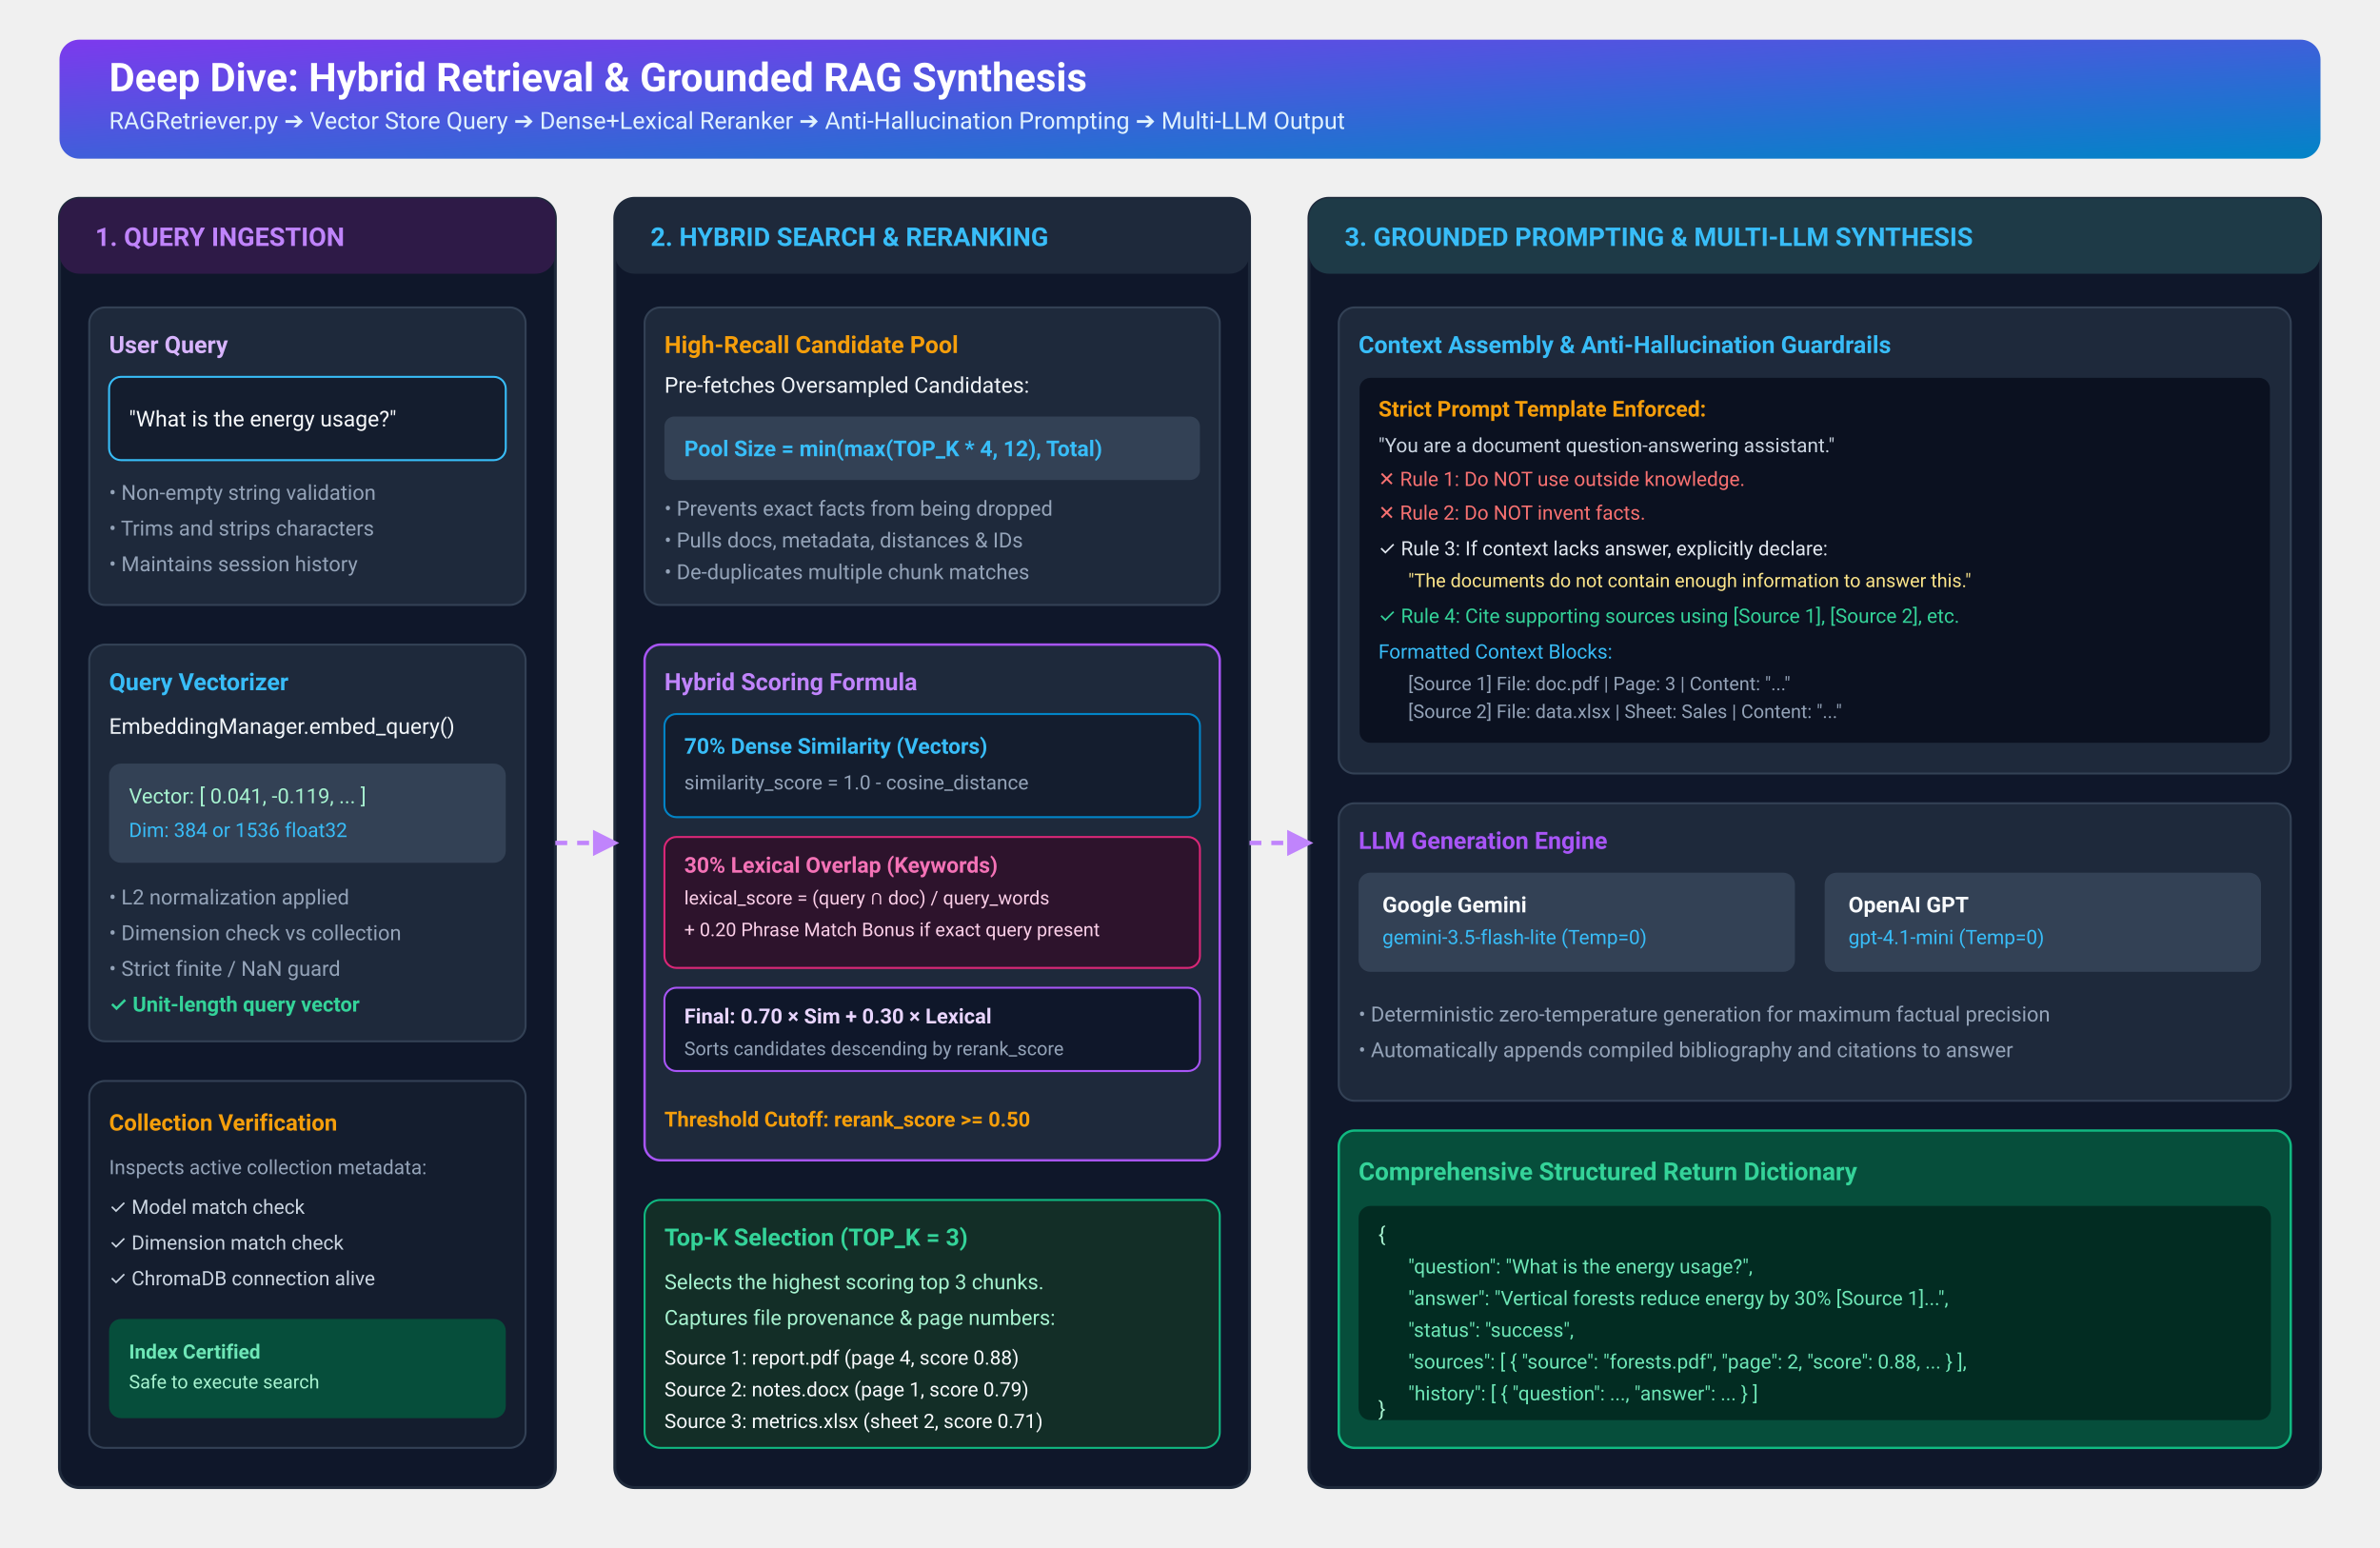
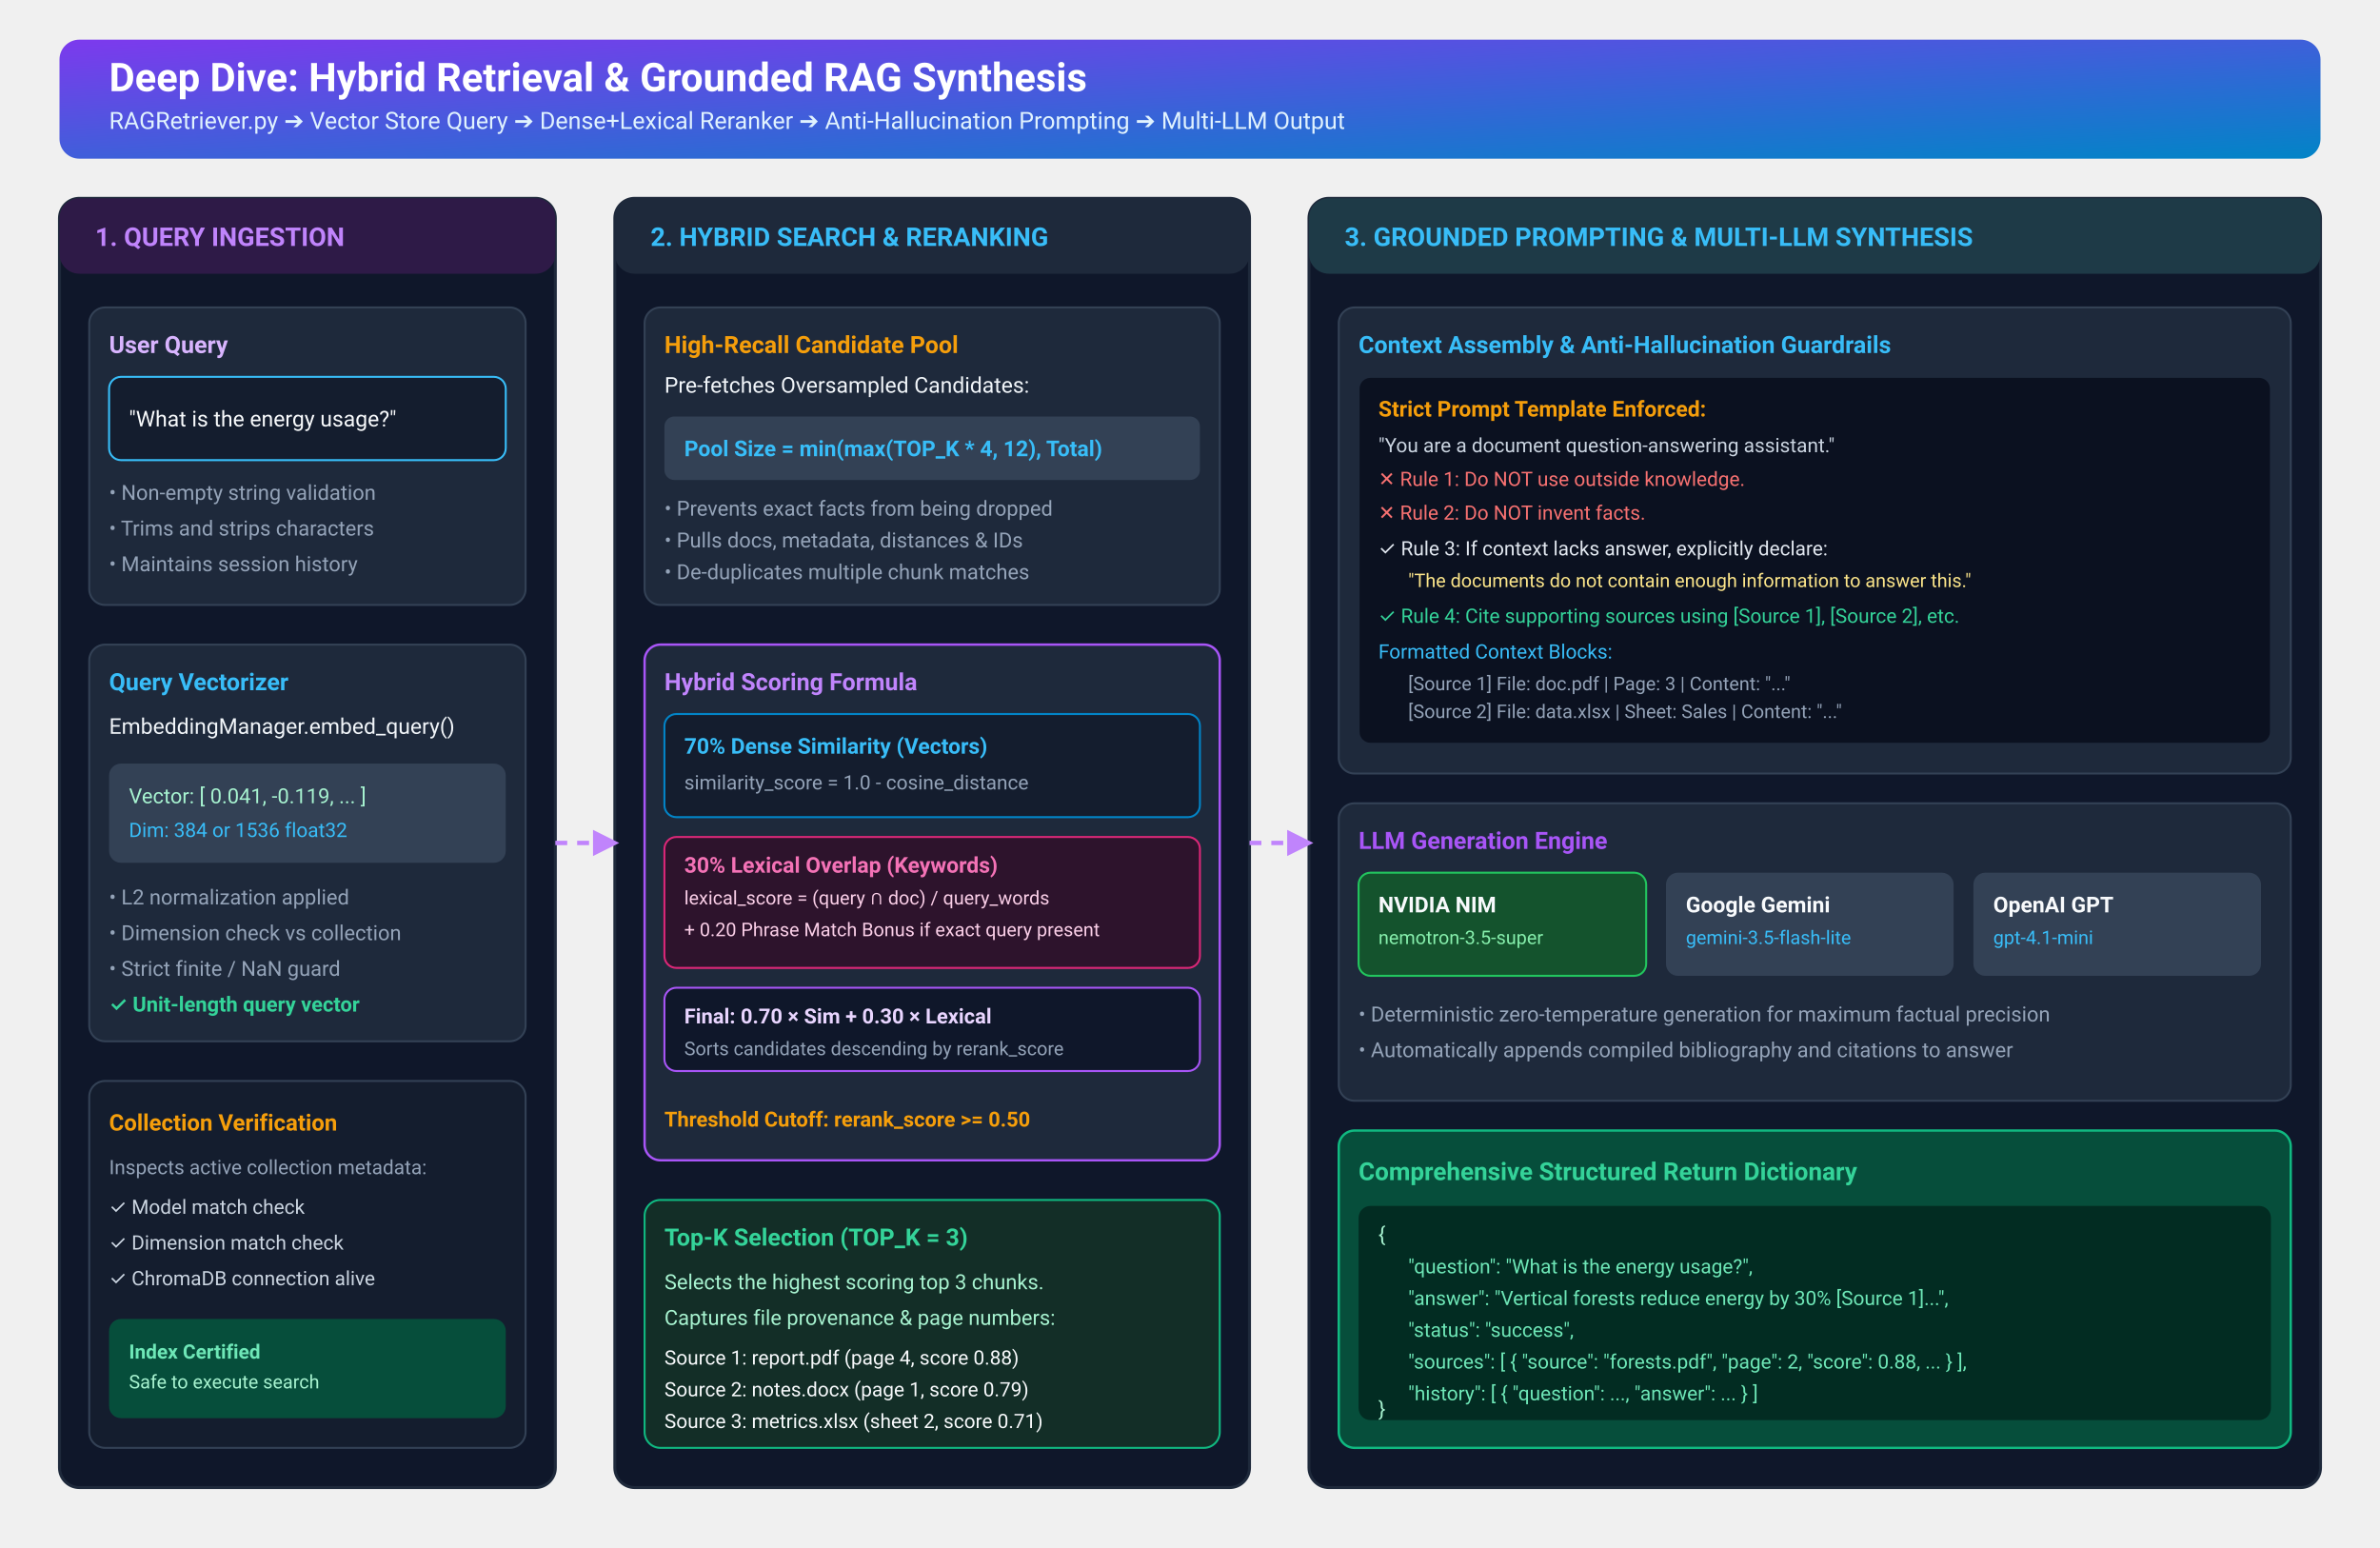
<svg xmlns="http://www.w3.org/2000/svg" viewBox="0 0 1200 780" width="100%" height="100%" style="background-color: #0b0f19; font-family: -apple-system, BlinkMacSystemFont, 'Segoe UI', Roboto, Helvetica, Arial, sans-serif;">
  <defs>
    <linearGradient id="retrieval-hdr" x1="0%" y1="0%" x2="100%" y2="100%">
      <stop offset="0%" stop-color="#7c3aed" />
      <stop offset="100%" stop-color="#0284c7" />
    </linearGradient>
    <marker id="arrow-purple" markerWidth="8" markerHeight="8" refX="6" refY="4" orient="auto">
      <path d="M 1 1 L 7 4 L 1 7 Z" fill="#c084fc" />
    </marker>
    <marker id="arrow-blue" markerWidth="8" markerHeight="8" refX="6" refY="4" orient="auto">
      <path d="M 1 1 L 7 4 L 1 7 Z" fill="#38bdf8" />
    </marker>
    <marker id="arrow-emerald" markerWidth="8" markerHeight="8" refX="6" refY="4" orient="auto">
      <path d="M 1 1 L 7 4 L 1 7 Z" fill="#34d399" />
    </marker>
  </defs>
  <style>
    .flow-retrieval-line {
      stroke: #c084fc;
      stroke-width: 2.2;
      stroke-dasharray: 6 5;
      animation: dashFlowRev 1.6s linear infinite;
      fill: none;
    }
    .flow-dense-line {
      stroke: #38bdf8;
      stroke-width: 2;
      stroke-dasharray: 5 4;
      animation: dashFlowRev 1.8s linear infinite;
      fill: none;
    }
    .flow-lexical-line {
      stroke: #f472b6;
      stroke-width: 2;
      stroke-dasharray: 5 4;
      animation: dashFlowRev 1.8s linear infinite;
      fill: none;
    }
    @keyframes dashFlowRev {
      from { stroke-dashoffset: 22; }
      to { stroke-dashoffset: 0; }
    }
  </style>
  <rect x="30" y="20" width="1140" height="60" rx="10" fill="url(#retrieval-hdr)" />
  <text x="55" y="46" fill="#ffffff" font-size="20" font-weight="700">Deep Dive: Hybrid Retrieval &amp; Grounded RAG Synthesis</text>
  <text x="55" y="65" fill="#e0f2fe" font-size="12">RAGRetriever.py ➔ Vector Store Query ➔ Dense+Lexical Reranker ➔ Anti-Hallucination Prompting ➔ Multi-LLM Output</text>
  <g transform="translate(30, 100)">
    <rect width="250" height="650" rx="10" fill="#0f172a" stroke="#1e293b" stroke-width="1.5" />
    <rect width="250" height="38" rx="10" fill="#2e1a47" />
    <text x="18" y="24" fill="#c084fc" font-size="13" font-weight="700">1. QUERY INGESTION</text>
    <rect x="15" y="55" width="220" height="150" rx="8" fill="#1e293b" stroke="#334155" stroke-width="1" />
    <text x="25" y="78" fill="#d8b4fe" font-size="12" font-weight="700">User Query</text>
    <rect x="25" y="90" width="200" height="42" rx="6" fill="#141d2e" stroke="#38bdf8" stroke-width="1" />
    <text x="35" y="115" fill="#f8fafc" font-size="11">"What is the energy usage?"</text>
    <text x="25" y="152" fill="#94a3b8" font-size="10.5">• Non-empty string validation</text>
    <text x="25" y="170" fill="#94a3b8" font-size="10.5">• Trims and strips characters</text>
    <text x="25" y="188" fill="#94a3b8" font-size="10.5">• Maintains session history</text>
    <rect x="15" y="225" width="220" height="200" rx="8" fill="#1e293b" stroke="#334155" stroke-width="1" />
    <text x="25" y="248" fill="#38bdf8" font-size="12" font-weight="700">Query Vectorizer</text>
    <text x="25" y="270" fill="#f1f5f9" font-size="11">EmbeddingManager.embed_query()</text>
    <rect x="25" y="285" width="200" height="50" rx="6" fill="#334155" />
    <text x="35" y="305" fill="#a7f3d0" font-size="10.5">Vector: [ 0.041, -0.119, ... ]</text>
    <text x="35" y="322" fill="#38bdf8" font-size="10">Dim: 384 or 1536 float32</text>
    <text x="25" y="356" fill="#94a3b8" font-size="10.5">• L2 normalization applied</text>
    <text x="25" y="374" fill="#94a3b8" font-size="10.5">• Dimension check vs collection</text>
    <text x="25" y="392" fill="#94a3b8" font-size="10.5">• Strict finite / NaN guard</text>
    <text x="25" y="410" fill="#34d399" font-size="10.5" font-weight="600">✓ Unit-length query vector</text>
    <rect x="15" y="445" width="220" height="185" rx="8" fill="#141d2e" stroke="#334155" stroke-width="1" />
    <text x="25" y="470" fill="#f59e0b" font-size="11.5" font-weight="700">Collection Verification</text>
    <text x="25" y="492" fill="#94a3b8" font-size="10">Inspects active collection metadata:</text>
    <text x="25" y="512" fill="#cbd5e1" font-size="10">✓ Model match check</text>
    <text x="25" y="530" fill="#cbd5e1" font-size="10">✓ Dimension match check</text>
    <text x="25" y="548" fill="#cbd5e1" font-size="10">✓ ChromaDB connection alive</text>
    <rect x="25" y="565" width="200" height="50" rx="6" fill="#064e3b" />
    <text x="35" y="585" fill="#6ee7b7" font-size="10" font-weight="700">Index Certified</text>
    <text x="35" y="600" fill="#a7f3d0" font-size="9.5">Safe to execute search</text>
  </g>
  <g transform="translate(310, 100)">
    <rect width="320" height="650" rx="10" fill="#0f172a" stroke="#1e293b" stroke-width="1.5" />
    <rect width="320" height="38" rx="10" fill="#1e293b" />
    <text x="18" y="24" fill="#38bdf8" font-size="13" font-weight="700">2. HYBRID SEARCH &amp; RERANKING</text>
    <rect x="15" y="55" width="290" height="150" rx="8" fill="#1e293b" stroke="#334155" stroke-width="1" />
    <text x="25" y="78" fill="#f59e0b" font-size="12" font-weight="700">High-Recall Candidate Pool</text>
    <text x="25" y="98" fill="#f1f5f9" font-size="11">Pre-fetches Oversampled Candidates:</text>
    <rect x="25" y="110" width="270" height="32" rx="5" fill="#334155" />
    <text x="35" y="130" fill="#38bdf8" font-size="11" font-weight="600">Pool Size = min(max(TOP_K * 4, 12), Total)</text>
    <text x="25" y="160" fill="#94a3b8" font-size="10.5">• Prevents exact facts from being dropped</text>
    <text x="25" y="176" fill="#94a3b8" font-size="10.5">• Pulls docs, metadata, distances &amp; IDs</text>
    <text x="25" y="192" fill="#94a3b8" font-size="10.5">• De-duplicates multiple chunk matches</text>
    <rect x="15" y="225" width="290" height="260" rx="8" fill="#1e293b" stroke="#a855f7" stroke-width="1.2" />
    <text x="25" y="248" fill="#c084fc" font-size="12" font-weight="700">Hybrid Scoring Formula</text>
    <rect x="25" y="260" width="270" height="52" rx="6" fill="#141d2e" stroke="#0284c7" stroke-width="1" />
    <text x="35" y="280" fill="#38bdf8" font-size="11" font-weight="700">70% Dense Similarity (Vectors)</text>
    <text x="35" y="298" fill="#94a3b8" font-size="10">similarity_score = 1.0 - cosine_distance</text>
    <rect x="25" y="322" width="270" height="66" rx="6" fill="#2d132c" stroke="#db2777" stroke-width="1" />
    <text x="35" y="340" fill="#f472b6" font-size="11" font-weight="700">30% Lexical Overlap (Keywords)</text>
    <text x="35" y="356" fill="#fbcfe8" font-size="9.5">lexical_score = (query ∩ doc) / query_words</text>
    <text x="35" y="372" fill="#fbcfe8" font-size="9.5">+ 0.20 Phrase Match Bonus if exact query present</text>
    <rect x="25" y="398" width="270" height="42" rx="6" fill="#0f172a" stroke="#a855f7" stroke-width="1" />
    <text x="35" y="416" fill="#e9d5ff" font-size="10.5" font-weight="700">Final: 0.70 × Sim + 0.30 × Lexical</text>
    <text x="35" y="432" fill="#94a3b8" font-size="9.5">Sorts candidates descending by rerank_score</text>
    <text x="25" y="468" fill="#f59e0b" font-size="10.5" font-weight="600">Threshold Cutoff: rerank_score &gt;= 0.50</text>
    <rect x="15" y="505" width="290" height="125" rx="8" fill="#132e27" stroke="#10b981" stroke-width="1" />
    <text x="25" y="528" fill="#34d399" font-size="12" font-weight="700">Top-K Selection (TOP_K = 3)</text>
    <text x="25" y="550" fill="#a7f3d0" font-size="10.5">Selects the highest scoring top 3 chunks.</text>
    <text x="25" y="568" fill="#a7f3d0" font-size="10.5">Captures file provenance &amp; page numbers:</text>
    <text x="25" y="588" fill="#f8fafc" font-size="10">Source 1: report.pdf (page 4, score 0.88)</text>
    <text x="25" y="604" fill="#f8fafc" font-size="10">Source 2: notes.docx (page 1, score 0.79)</text>
    <text x="25" y="620" fill="#f8fafc" font-size="10">Source 3: metrics.xlsx (sheet 2, score 0.71)</text>
  </g>
  <g transform="translate(660, 100)">
    <rect width="510" height="650" rx="10" fill="#0f172a" stroke="#1e293b" stroke-width="1.5" />
    <rect width="510" height="38" rx="10" fill="#1e3a47" />
    <text x="18" y="24" fill="#38bdf8" font-size="13" font-weight="700">3. GROUNDED PROMPTING &amp; MULTI-LLM SYNTHESIS</text>
    <rect x="15" y="55" width="480" height="235" rx="8" fill="#1e293b" stroke="#334155" stroke-width="1" />
    <text x="25" y="78" fill="#38bdf8" font-size="12" font-weight="700">Context Assembly &amp; Anti-Hallucination Guardrails</text>
    <rect x="25" y="90" width="460" height="185" rx="6" fill="#0b1120" stroke="#1e293b" stroke-width="1" />
    <text x="35" y="110" fill="#f59e0b" font-size="11" font-weight="700">Strict Prompt Template Enforced:</text>
    <text x="35" y="128" fill="#cbd5e1" font-size="10">"You are a document question-answering assistant."</text>
    <text x="35" y="145" fill="#f87171" font-size="10">✕ Rule 1: Do NOT use outside knowledge.</text>
    <text x="35" y="162" fill="#f87171" font-size="10">✕ Rule 2: Do NOT invent facts.</text>
    <text x="35" y="180" fill="#e2e8f0" font-size="10">✓ Rule 3: If context lacks answer, explicitly declare:</text>
    <text x="50" y="196" fill="#fde68a" font-size="9.5">"The documents do not contain enough information to answer this."</text>
    <text x="35" y="214" fill="#34d399" font-size="10">✓ Rule 4: Cite supporting sources using [Source 1], [Source 2], etc.</text>
    <text x="35" y="232" fill="#38bdf8" font-size="10">Formatted Context Blocks:</text>
    <text x="50" y="248" fill="#94a3b8" font-size="9.5">[Source 1] File: doc.pdf | Page: 3 | Content: "..."</text>
    <text x="50" y="262" fill="#94a3b8" font-size="9.5">[Source 2] File: data.xlsx | Sheet: Sales | Content: "..."</text>
    <rect x="15" y="305" width="480" height="150" rx="8" fill="#1e293b" stroke="#334155" stroke-width="1" />
    <text x="25" y="328" fill="#a855f7" font-size="12" font-weight="700">LLM Generation Engine</text>
    <g transform="translate(25, 340)">
-       <rect width="220" height="50" rx="6" fill="#334155" />
-       <text x="12" y="20" fill="#f8fafc" font-size="11" font-weight="700">Google Gemini</text>
-       <text x="12" y="36" fill="#38bdf8" font-size="10">gemini-3.5-flash-lite (Temp=0)</text>
-       <rect x="235" y="0" width="220" height="50" rx="6" fill="#334155" />
-       <text x="247" y="20" fill="#f8fafc" font-size="11" font-weight="700">OpenAI GPT</text>
-       <text x="247" y="36" fill="#38bdf8" font-size="10">gpt-4.1-mini (Temp=0)</text>
+       <rect width="145" height="52" rx="6" fill="#14532d" stroke="#22c55e" stroke-width="1" />
+       <text x="10" y="20" fill="#f8fafc" font-size="11" font-weight="700">NVIDIA NIM</text>
+       <text x="10" y="36" fill="#86efac" font-size="9.5">nemotron-3.5-super</text>
+       <rect x="155" y="0" width="145" height="52" rx="6" fill="#334155" />
+       <text x="165" y="20" fill="#f8fafc" font-size="11" font-weight="700">Google Gemini</text>
+       <text x="165" y="36" fill="#38bdf8" font-size="9.5">gemini-3.5-flash-lite</text>
+       <rect x="310" y="0" width="145" height="52" rx="6" fill="#334155" />
+       <text x="320" y="20" fill="#f8fafc" font-size="11" font-weight="700">OpenAI GPT</text>
+       <text x="320" y="36" fill="#38bdf8" font-size="9.5">gpt-4.1-mini</text>
    </g>
    <text x="25" y="415" fill="#94a3b8" font-size="10.5">• Deterministic zero-temperature generation for maximum factual precision</text>
    <text x="25" y="433" fill="#94a3b8" font-size="10.5">• Automatically appends compiled bibliography and citations to answer</text>
    <rect x="15" y="470" width="480" height="160" rx="8" fill="#064e3b" stroke="#10b981" stroke-width="1.2" />
    <text x="25" y="495" fill="#34d399" font-size="12.5" font-weight="700">Comprehensive Structured Return Dictionary</text>
    <rect x="25" y="508" width="460" height="108" rx="6" fill="#022c22" />
    <text x="35" y="526" fill="#a7f3d0" font-size="10.5">{</text>
    <text x="50" y="542" fill="#6ee7b7" font-size="10">"question": "What is the energy usage?",</text>
    <text x="50" y="558" fill="#6ee7b7" font-size="10">"answer": "Vertical forests reduce energy by 30% [Source 1]...",</text>
    <text x="50" y="574" fill="#6ee7b7" font-size="10">"status": "success",</text>
    <text x="50" y="590" fill="#6ee7b7" font-size="10">"sources": [ { "source": "forests.pdf", "page": 2, "score": 0.88, ... } ],</text>
    <text x="50" y="606" fill="#6ee7b7" font-size="10">"history": [ { "question": ..., "answer": ... } ]</text>
    <text x="35" y="614" fill="#a7f3d0" font-size="10.5">}</text>
  </g>
  <path d="M 280 425 L 310 425" class="flow-retrieval-line" marker-end="url(#arrow-purple)" />
  <path d="M 630 425 L 660 425" class="flow-retrieval-line" marker-end="url(#arrow-purple)" />
</svg>
